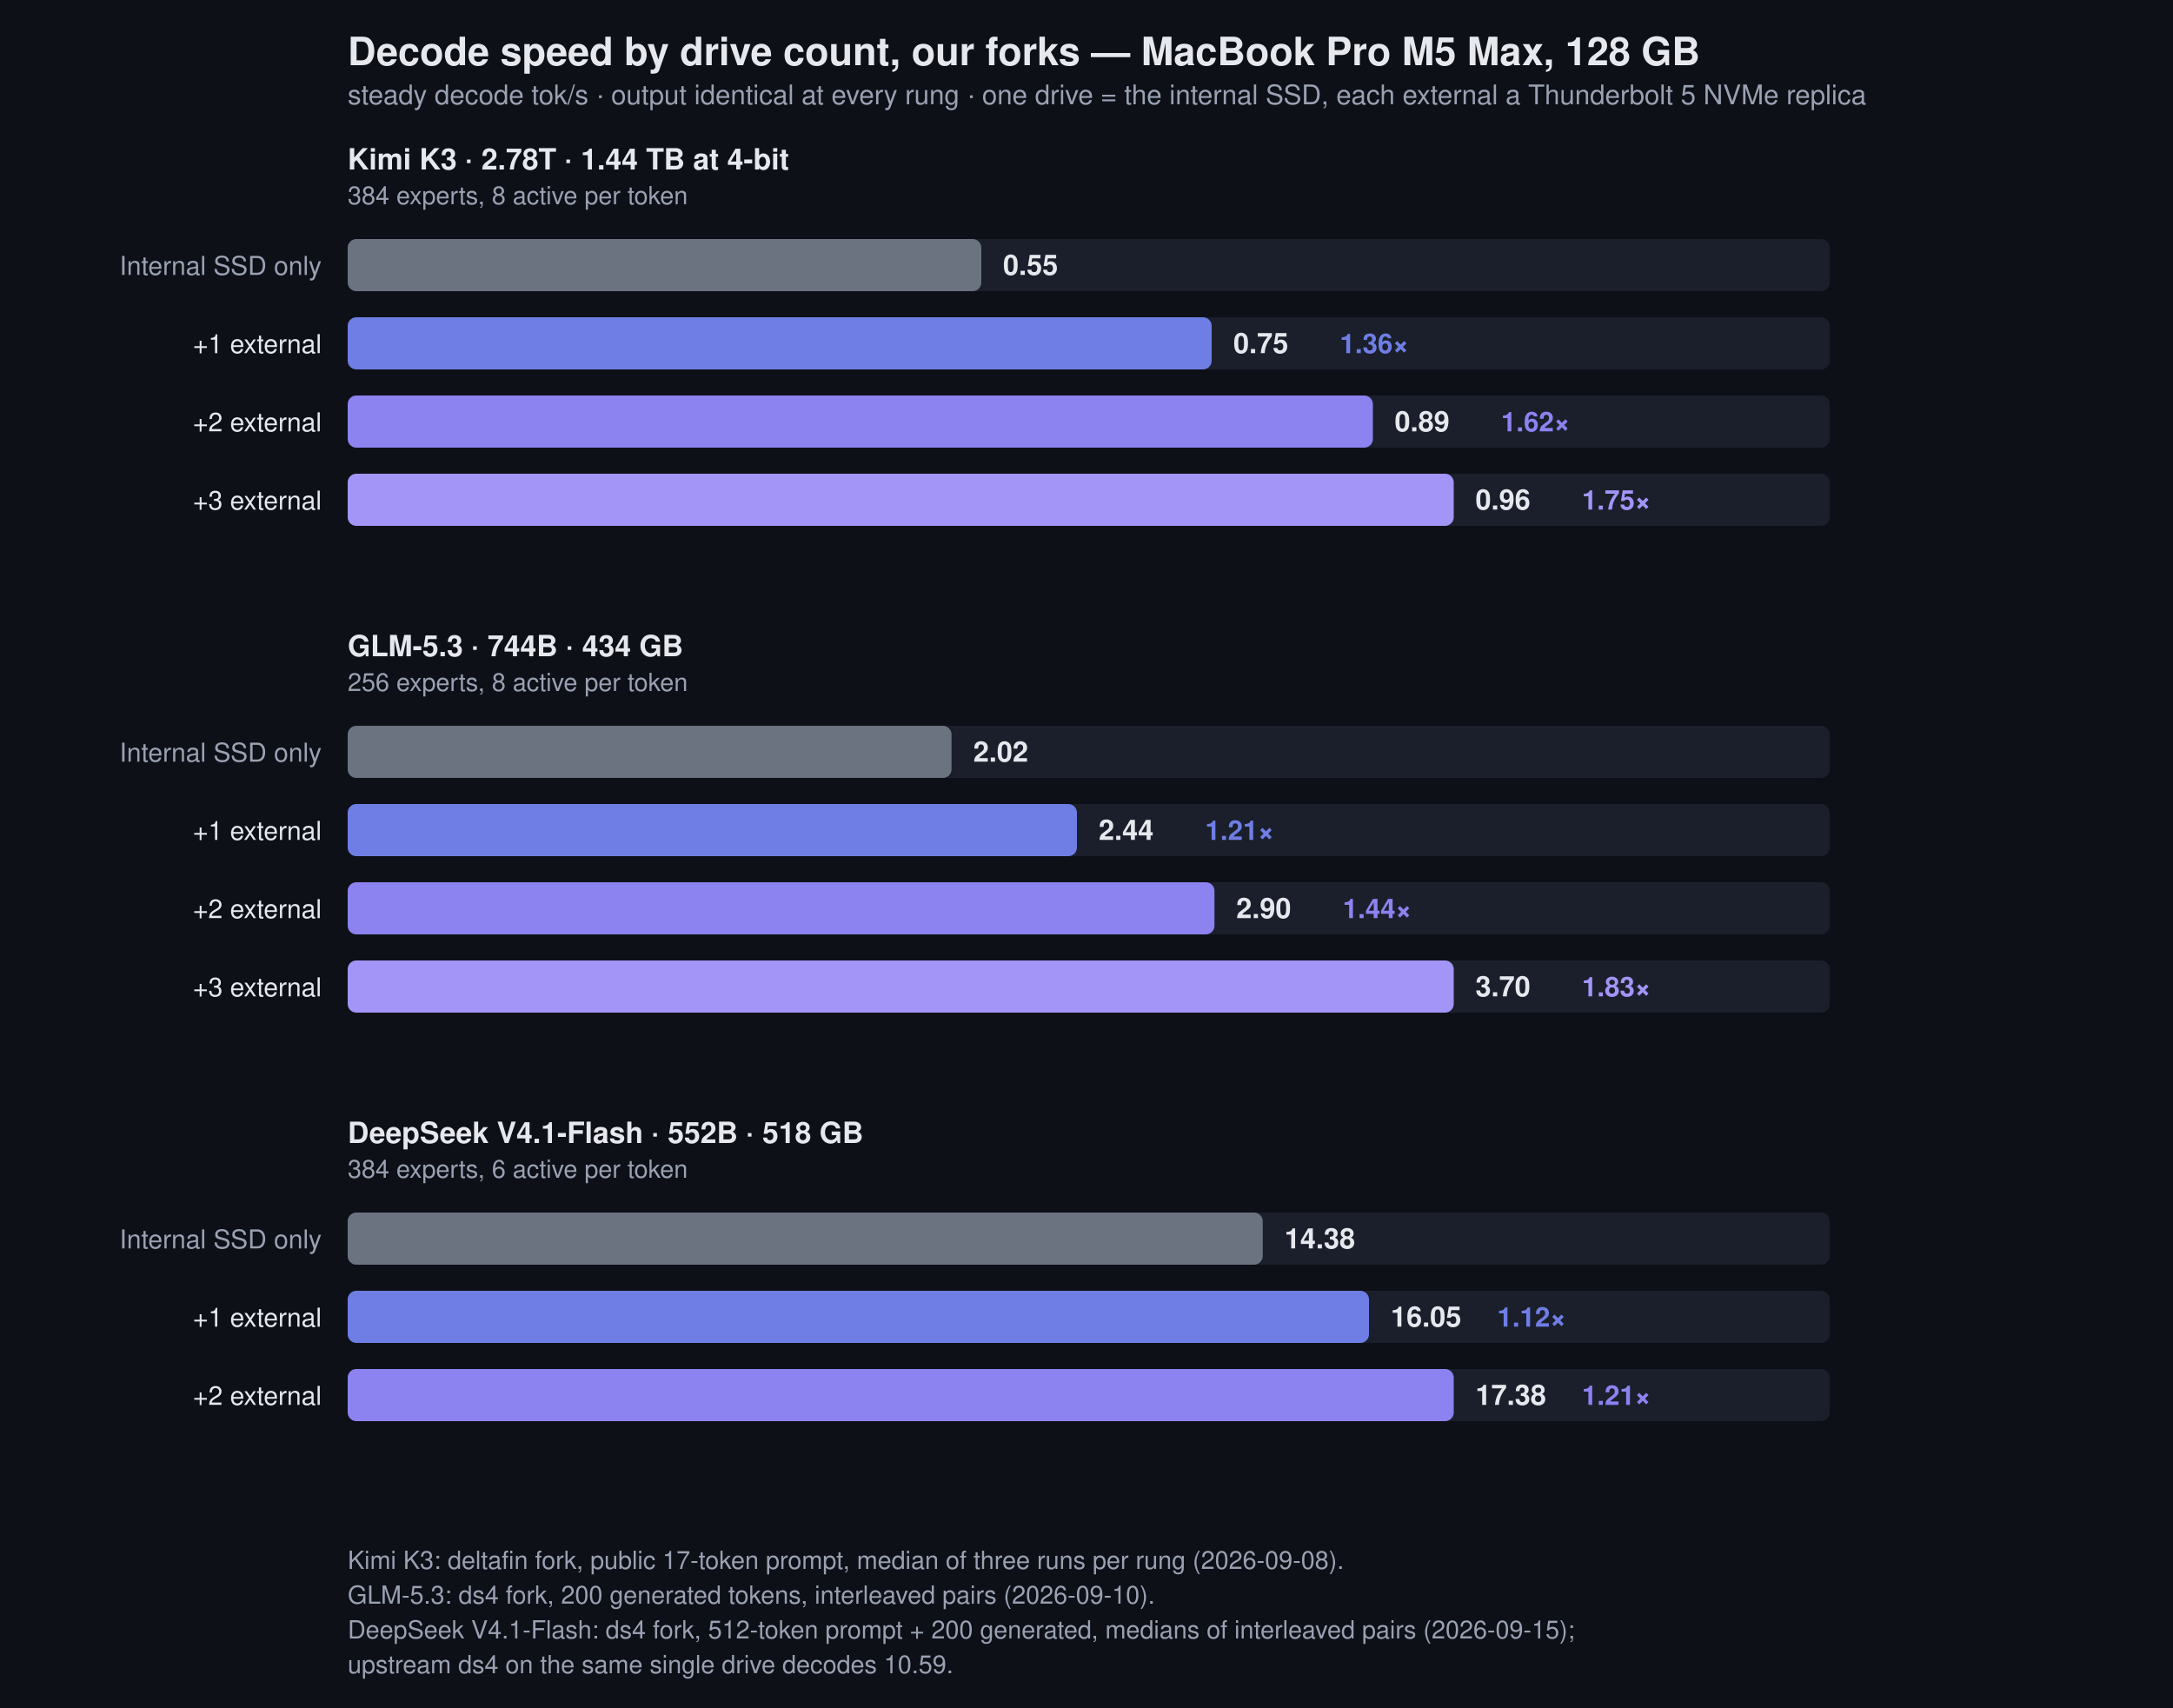
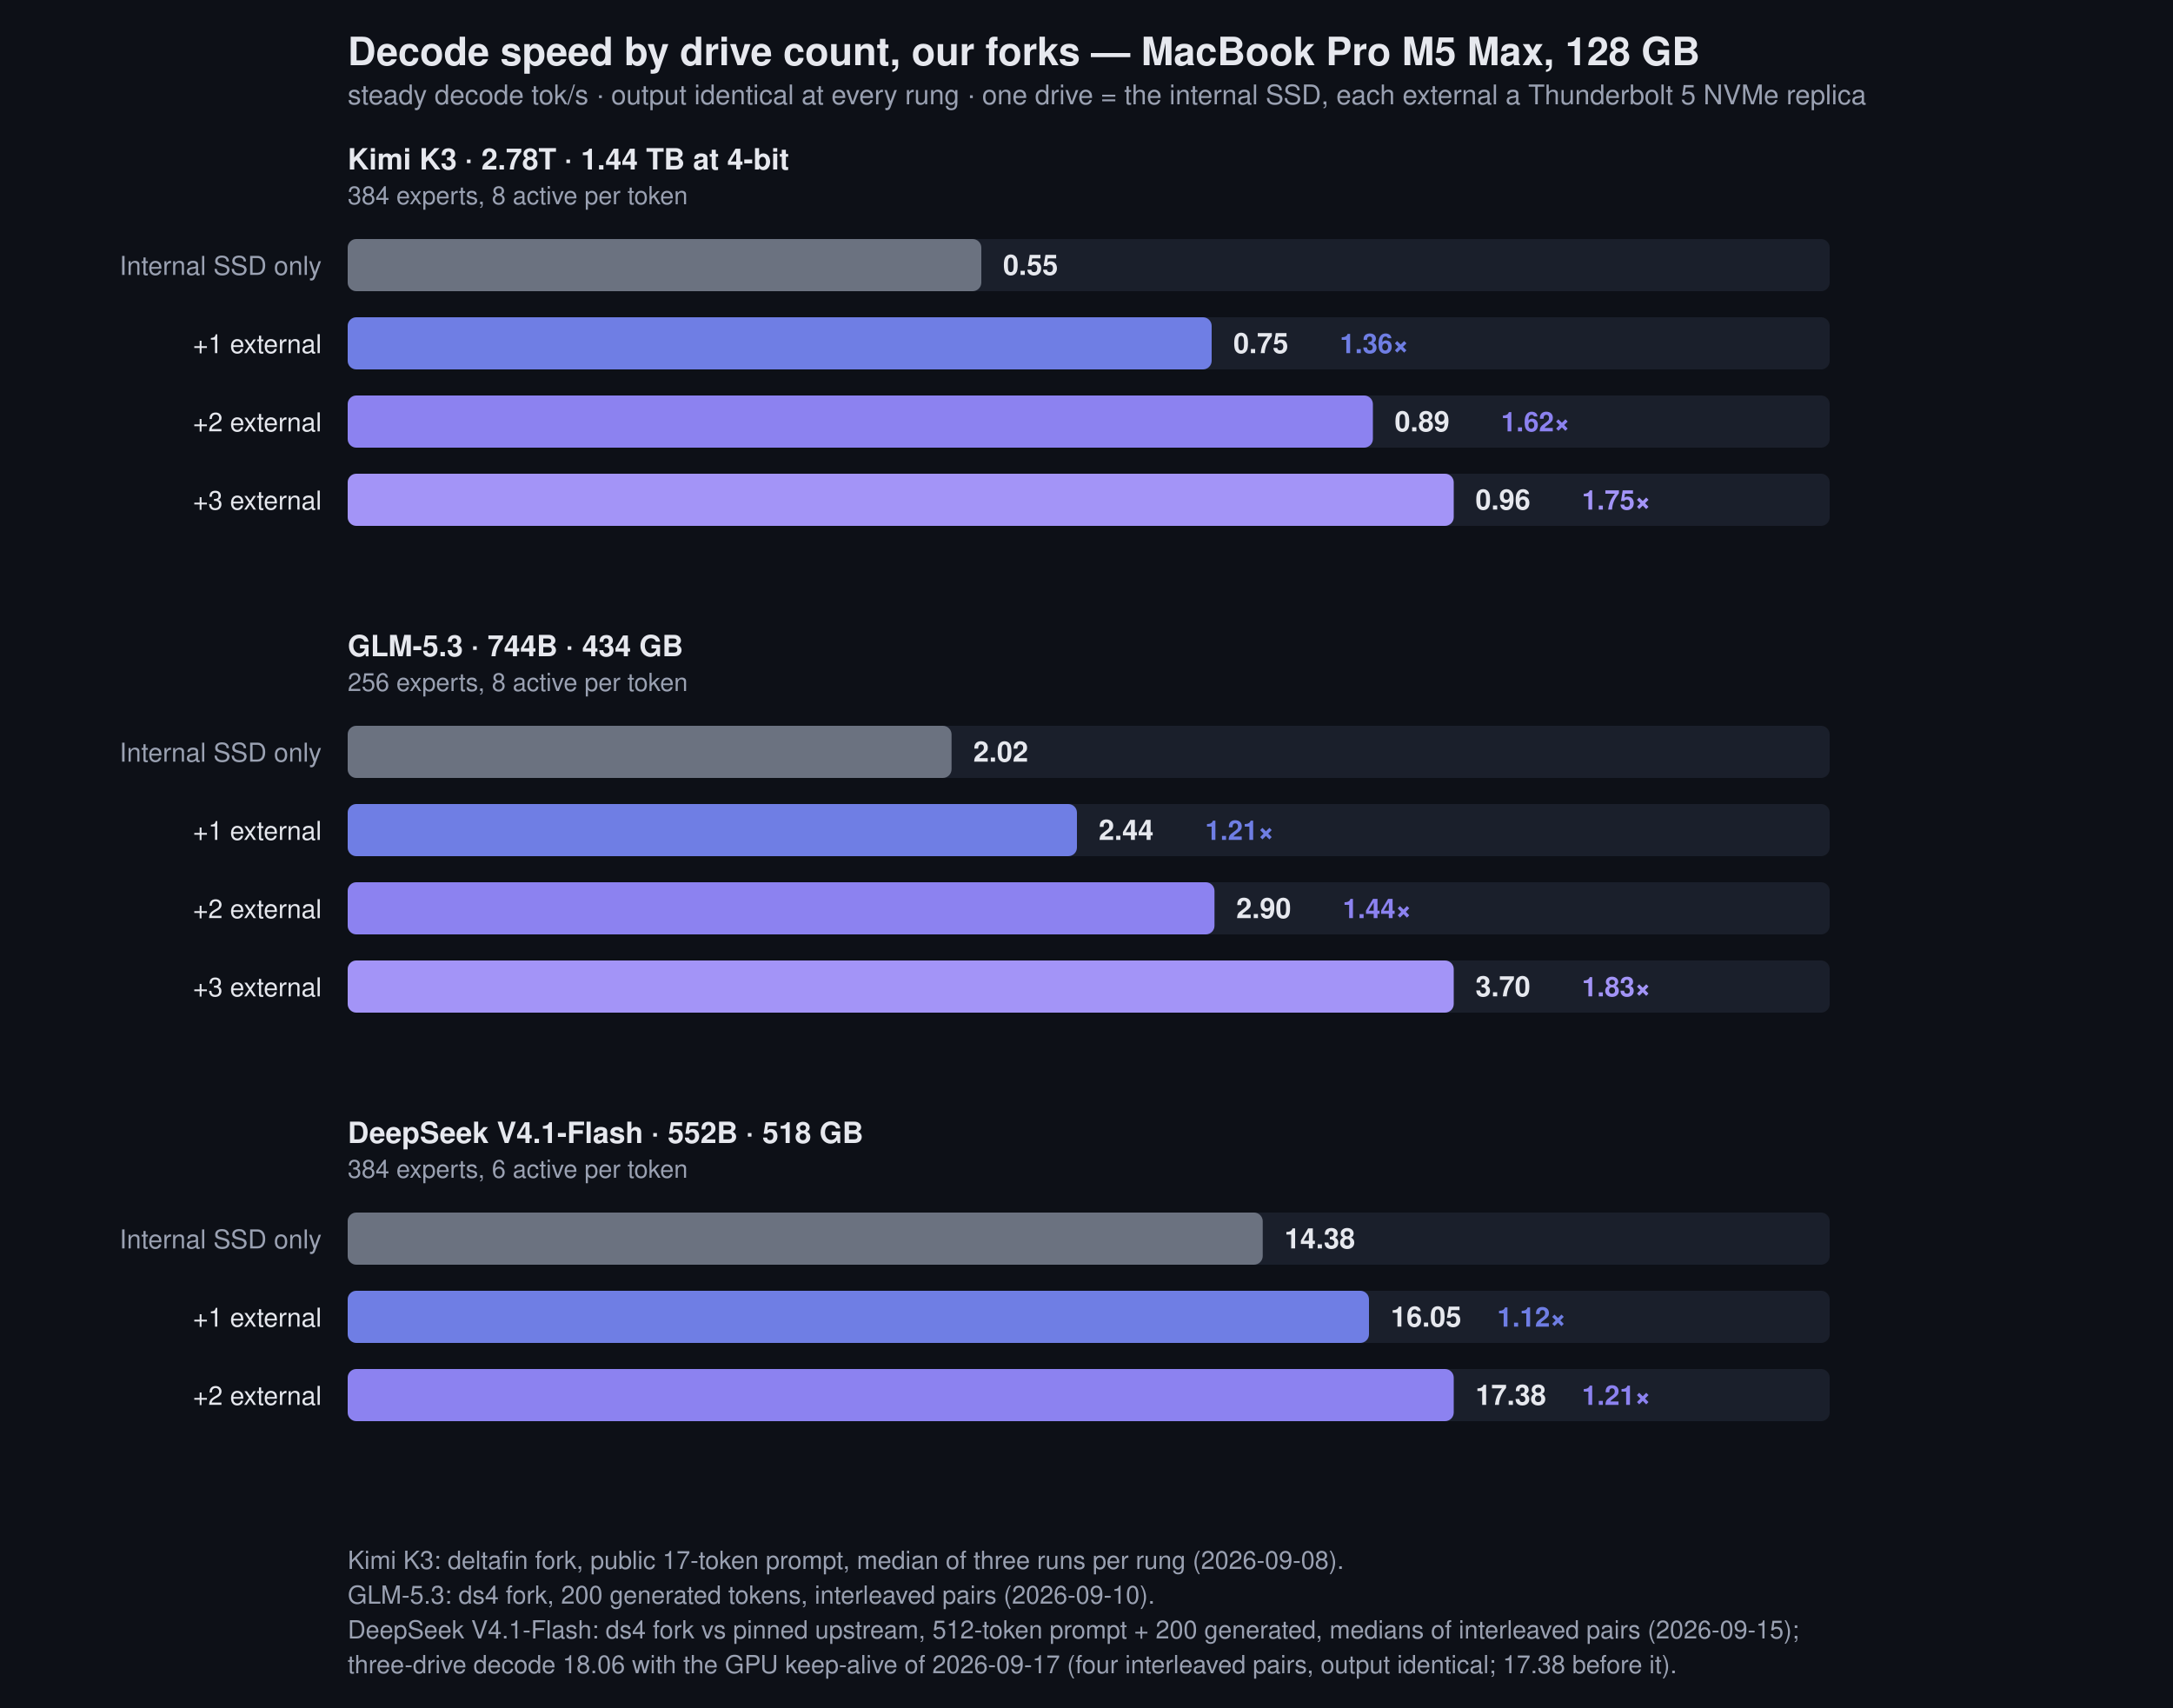
<svg xmlns="http://www.w3.org/2000/svg" viewBox="0 0 1000 786" width="1000" height="786" font-family="-apple-system,BlinkMacSystemFont,Segoe UI,Helvetica,Arial,sans-serif">
  <rect width="1000" height="786" fill="#0d1017" />
  <text x="160" y="30" font-size="18" font-weight="700" fill="#e6e8ee">Decode speed by drive count, our forks — MacBook Pro M5 Max, 128 GB</text>
  <text x="160" y="48" font-size="12.5" fill="#9aa1b2">steady decode tok/s · output identical at every rung · one drive = the internal SSD, each external a Thunderbolt 5 NVMe replica</text>
  <text x="160" y="78" font-size="13.5" font-weight="700" fill="#e6e8ee">Kimi K3 · 2.78T · 1.44 TB at 4-bit</text>
  <text x="160" y="94" font-size="11.5" fill="#9aa1b2">384 experts, 8 active per token</text>
  <text x="148" y="126.5" font-size="12" text-anchor="end" fill="#9aa1b2">Internal SSD only</text>
  <rect x="160" y="110" width="682.0" height="24" rx="4.0" fill="#1a1f2b" />
  <rect x="160" y="110" width="291.6" height="24" rx="4.0" fill="#6b7280" />
  <text x="461.6" y="126.5" font-size="13" font-weight="700" fill="#e6e8ee">0.55</text>
  <text x="148" y="162.5" font-size="12" text-anchor="end" fill="#e6e8ee">+1 external</text>
  <rect x="160" y="146" width="682.0" height="24" rx="4.0" fill="#1a1f2b" />
  <rect x="160" y="146" width="397.6" height="24" rx="4.0" fill="#6f7ee4" />
  <text x="567.6" y="162.5" font-size="13" font-weight="700" fill="#e6e8ee">0.75</text>
  <text x="616.6" y="162.5" font-size="12.5" font-weight="600" fill="#6f7ee4">1.36×</text>
  <text x="148" y="198.5" font-size="12" text-anchor="end" fill="#e6e8ee">+2 external</text>
  <rect x="160" y="182" width="682.0" height="24" rx="4.0" fill="#1a1f2b" />
  <rect x="160" y="182" width="471.8" height="24" rx="4.0" fill="#8c82f0" />
  <text x="641.8" y="198.5" font-size="13" font-weight="700" fill="#e6e8ee">0.89</text>
  <text x="690.8" y="198.5" font-size="12.5" font-weight="600" fill="#8c82f0">1.62×</text>
  <text x="148" y="234.5" font-size="12" text-anchor="end" fill="#e6e8ee">+3 external</text>
  <rect x="160" y="218" width="682.0" height="24" rx="4.0" fill="#1a1f2b" />
  <rect x="160" y="218" width="509.0" height="24" rx="4.0" fill="#a394f7" />
  <text x="679.0" y="234.5" font-size="13" font-weight="700" fill="#e6e8ee">0.96</text>
  <text x="728.0" y="234.5" font-size="12.5" font-weight="600" fill="#a394f7">1.75×</text>
  <text x="160" y="302" font-size="13.5" font-weight="700" fill="#e6e8ee">GLM-5.3 · 744B · 434 GB</text>
  <text x="160" y="318" font-size="11.5" fill="#9aa1b2">256 experts, 8 active per token</text>
  <text x="148" y="350.5" font-size="12" text-anchor="end" fill="#9aa1b2">Internal SSD only</text>
  <rect x="160" y="334" width="682.0" height="24" rx="4.0" fill="#1a1f2b" />
  <rect x="160" y="334" width="277.9" height="24" rx="4.0" fill="#6b7280" />
  <text x="447.9" y="350.5" font-size="13" font-weight="700" fill="#e6e8ee">2.02</text>
  <text x="148" y="386.5" font-size="12" text-anchor="end" fill="#e6e8ee">+1 external</text>
  <rect x="160" y="370" width="682.0" height="24" rx="4.0" fill="#1a1f2b" />
  <rect x="160" y="370" width="335.6" height="24" rx="4.0" fill="#6f7ee4" />
  <text x="505.6" y="386.5" font-size="13" font-weight="700" fill="#e6e8ee">2.44</text>
  <text x="554.6" y="386.5" font-size="12.5" font-weight="600" fill="#6f7ee4">1.21×</text>
  <text x="148" y="422.5" font-size="12" text-anchor="end" fill="#e6e8ee">+2 external</text>
  <rect x="160" y="406" width="682.0" height="24" rx="4.0" fill="#1a1f2b" />
  <rect x="160" y="406" width="398.9" height="24" rx="4.0" fill="#8c82f0" />
  <text x="568.9" y="422.5" font-size="13" font-weight="700" fill="#e6e8ee">2.90</text>
  <text x="617.9" y="422.5" font-size="12.5" font-weight="600" fill="#8c82f0">1.44×</text>
  <text x="148" y="458.5" font-size="12" text-anchor="end" fill="#e6e8ee">+3 external</text>
  <rect x="160" y="442" width="682.0" height="24" rx="4.0" fill="#1a1f2b" />
  <rect x="160" y="442" width="509.0" height="24" rx="4.0" fill="#a394f7" />
  <text x="679.0" y="458.5" font-size="13" font-weight="700" fill="#e6e8ee">3.70</text>
  <text x="728.0" y="458.5" font-size="12.5" font-weight="600" fill="#a394f7">1.83×</text>
  <text x="160" y="526" font-size="13.5" font-weight="700" fill="#e6e8ee">DeepSeek V4.1-Flash · 552B · 518 GB</text>
  <text x="160" y="542" font-size="11.5" fill="#9aa1b2">384 experts, 6 active per token</text>
  <text x="148" y="574.5" font-size="12" text-anchor="end" fill="#9aa1b2">Internal SSD only</text>
  <rect x="160" y="558" width="682.0" height="24" rx="4.0" fill="#1a1f2b" />
  <rect x="160" y="558" width="421.1" height="24" rx="4.0" fill="#6b7280" />
  <text x="591.1" y="574.5" font-size="13" font-weight="700" fill="#e6e8ee">14.38</text>
  <text x="148" y="610.5" font-size="12" text-anchor="end" fill="#e6e8ee">+1 external</text>
  <rect x="160" y="594" width="682.0" height="24" rx="4.0" fill="#1a1f2b" />
  <rect x="160" y="594" width="470.0" height="24" rx="4.0" fill="#6f7ee4" />
  <text x="640.0" y="610.5" font-size="13" font-weight="700" fill="#e6e8ee">16.05</text>
  <text x="689.0" y="610.5" font-size="12.5" font-weight="600" fill="#6f7ee4">1.12×</text>
  <text x="148" y="646.5" font-size="12" text-anchor="end" fill="#e6e8ee">+2 external</text>
  <rect x="160" y="630" width="682.0" height="24" rx="4.0" fill="#1a1f2b" />
  <rect x="160" y="630" width="509.0" height="24" rx="4.0" fill="#8c82f0" />
  <text x="679.0" y="646.5" font-size="13" font-weight="700" fill="#e6e8ee">17.38</text>
  <text x="728.0" y="646.5" font-size="12.5" font-weight="600" fill="#8c82f0">1.21×</text>
  <text x="160" y="722" font-size="11.5" fill="#9aa1b2">Kimi K3: deltafin fork, public 17-token prompt, median of three runs per rung (2026-09-08).</text>
  <text x="160" y="738" font-size="11.5" fill="#9aa1b2">GLM-5.3: ds4 fork, 200 generated tokens, interleaved pairs (2026-09-10).</text>
-   <text x="160" y="754" font-size="11.5" fill="#9aa1b2">DeepSeek V4.1-Flash: ds4 fork, 512-token prompt + 200 generated, medians of interleaved pairs (2026-09-15);</text>
-   <text x="160" y="770" font-size="11.5" fill="#9aa1b2">upstream ds4 on the same single drive decodes 10.59.</text>
+   <text x="160" y="754" font-size="11.5" fill="#9aa1b2">DeepSeek V4.1-Flash: ds4 fork vs pinned upstream, 512-token prompt + 200 generated, medians of interleaved pairs (2026-09-15);</text>
+   <text x="160" y="770" font-size="11.5" fill="#9aa1b2">three-drive decode 18.06 with the GPU keep-alive of 2026-09-17 (four interleaved pairs, output identical; 17.38 before it).</text>
</svg>
